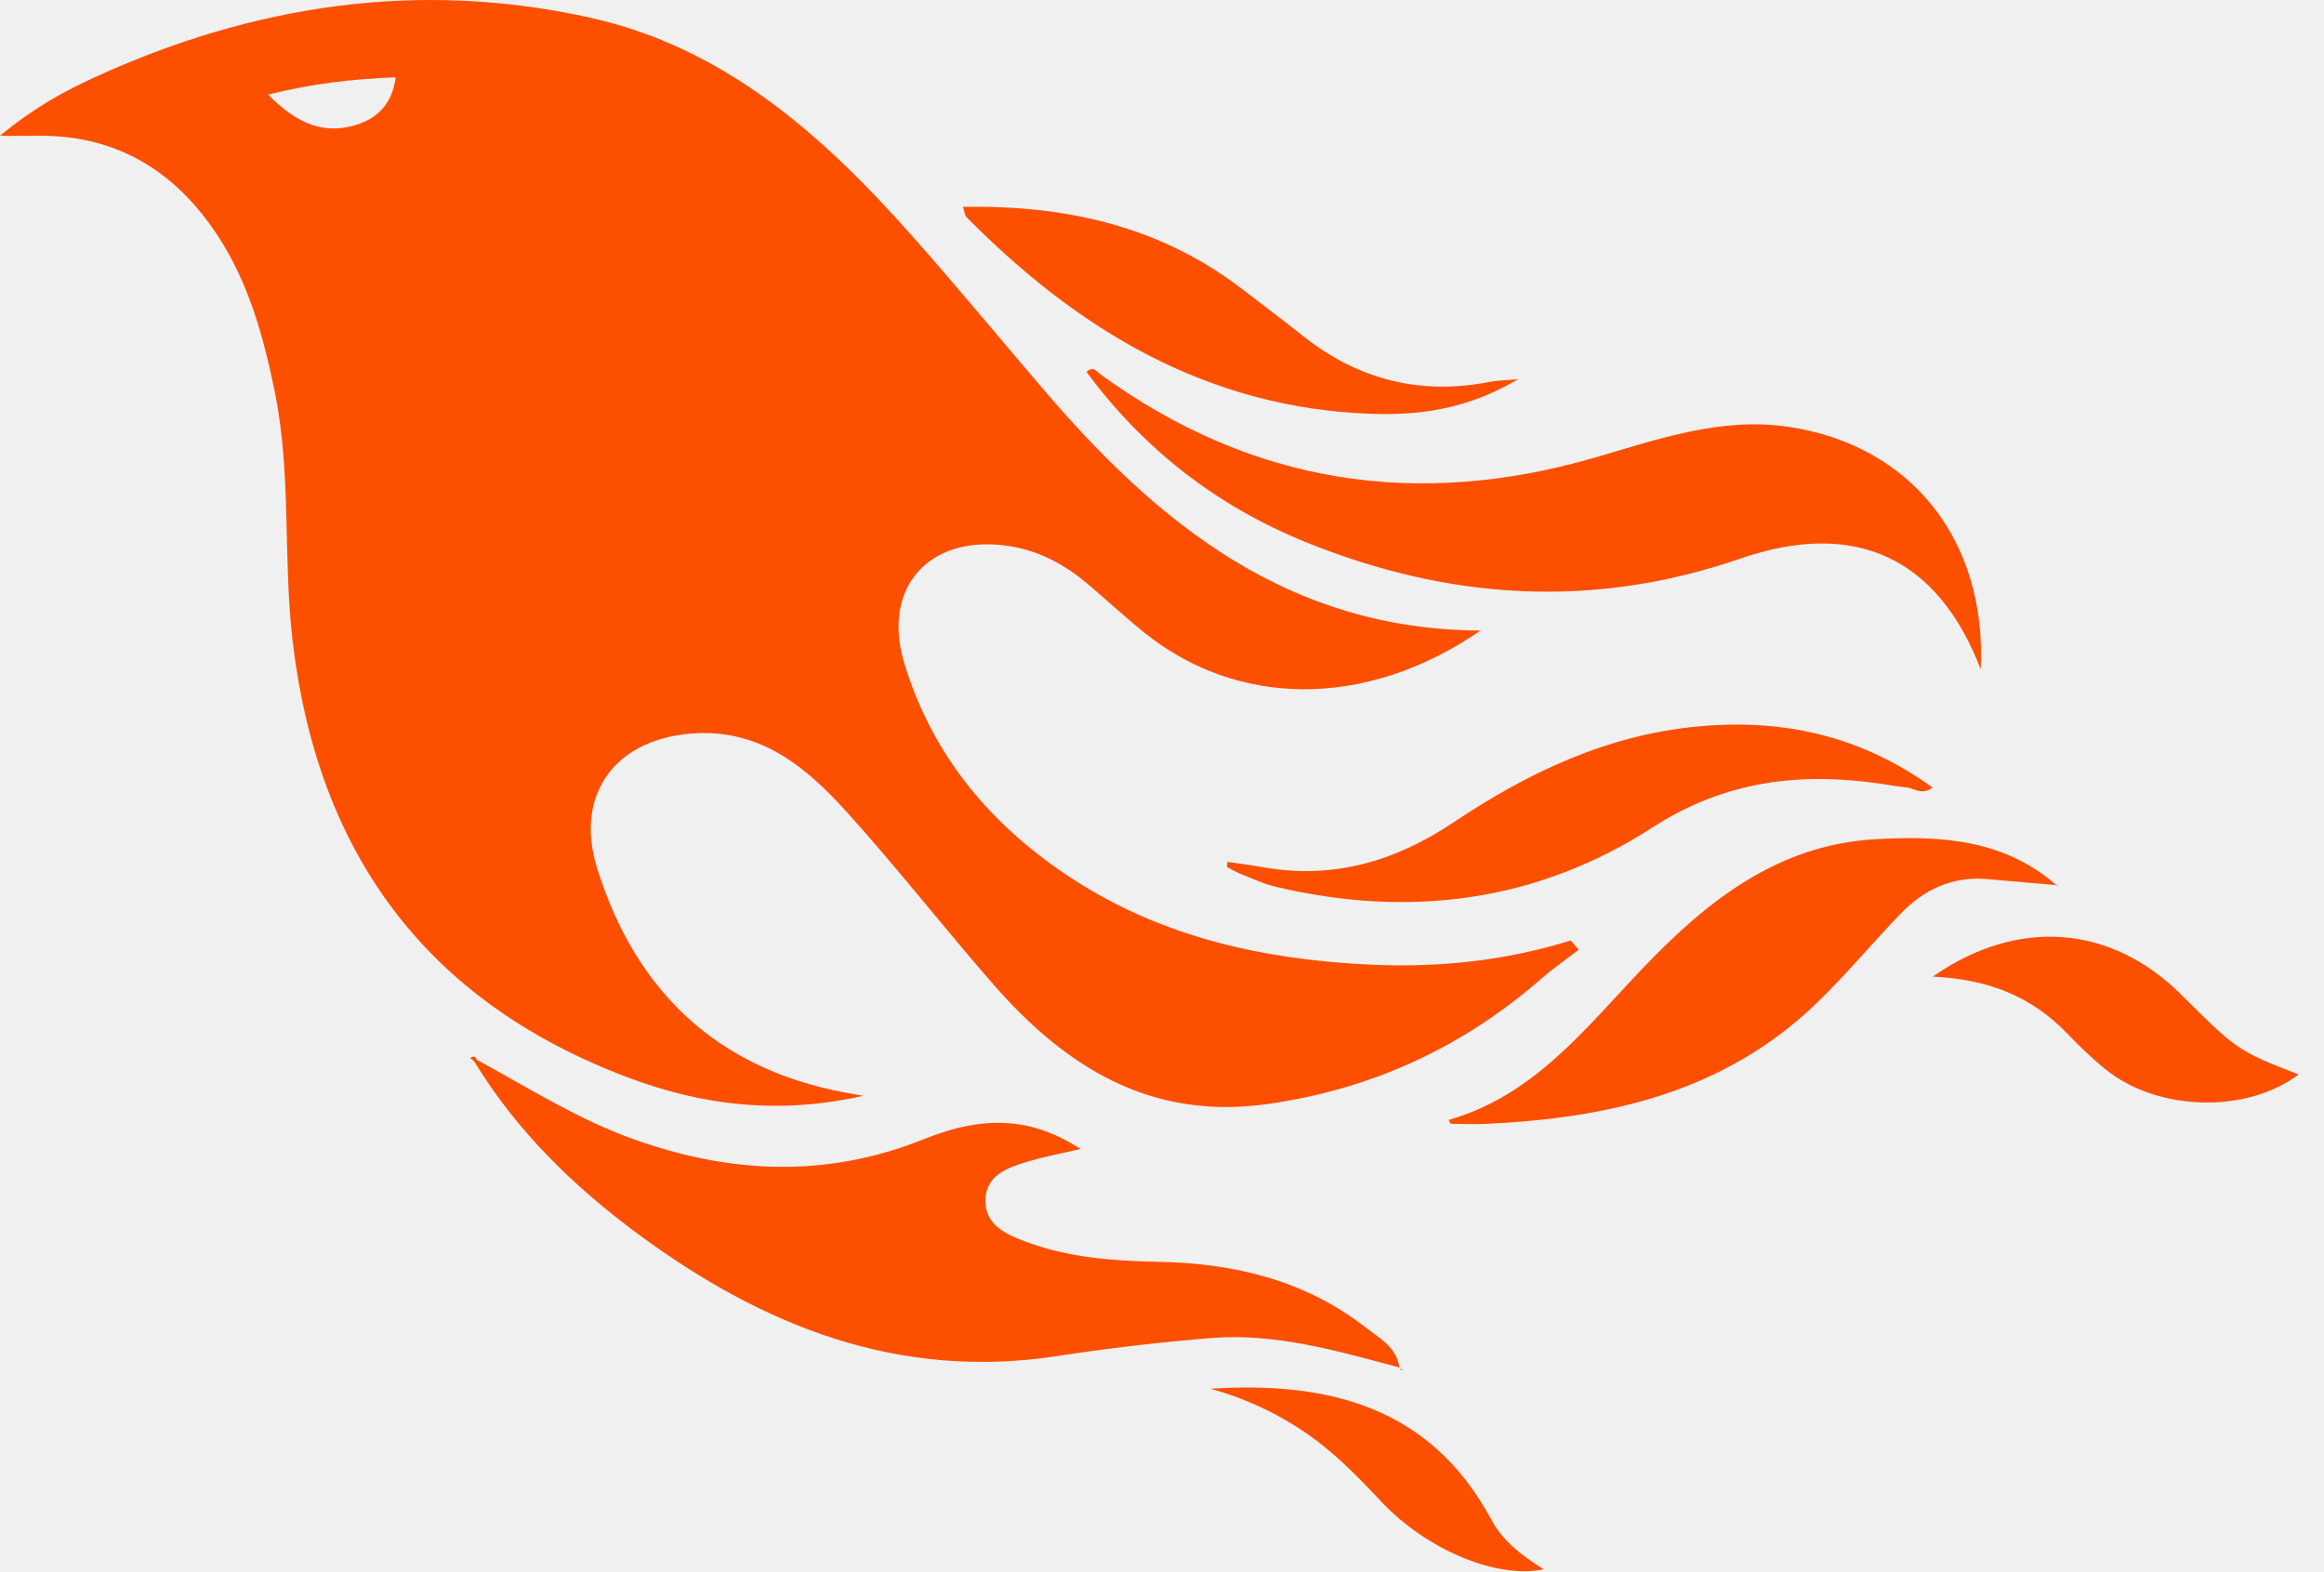
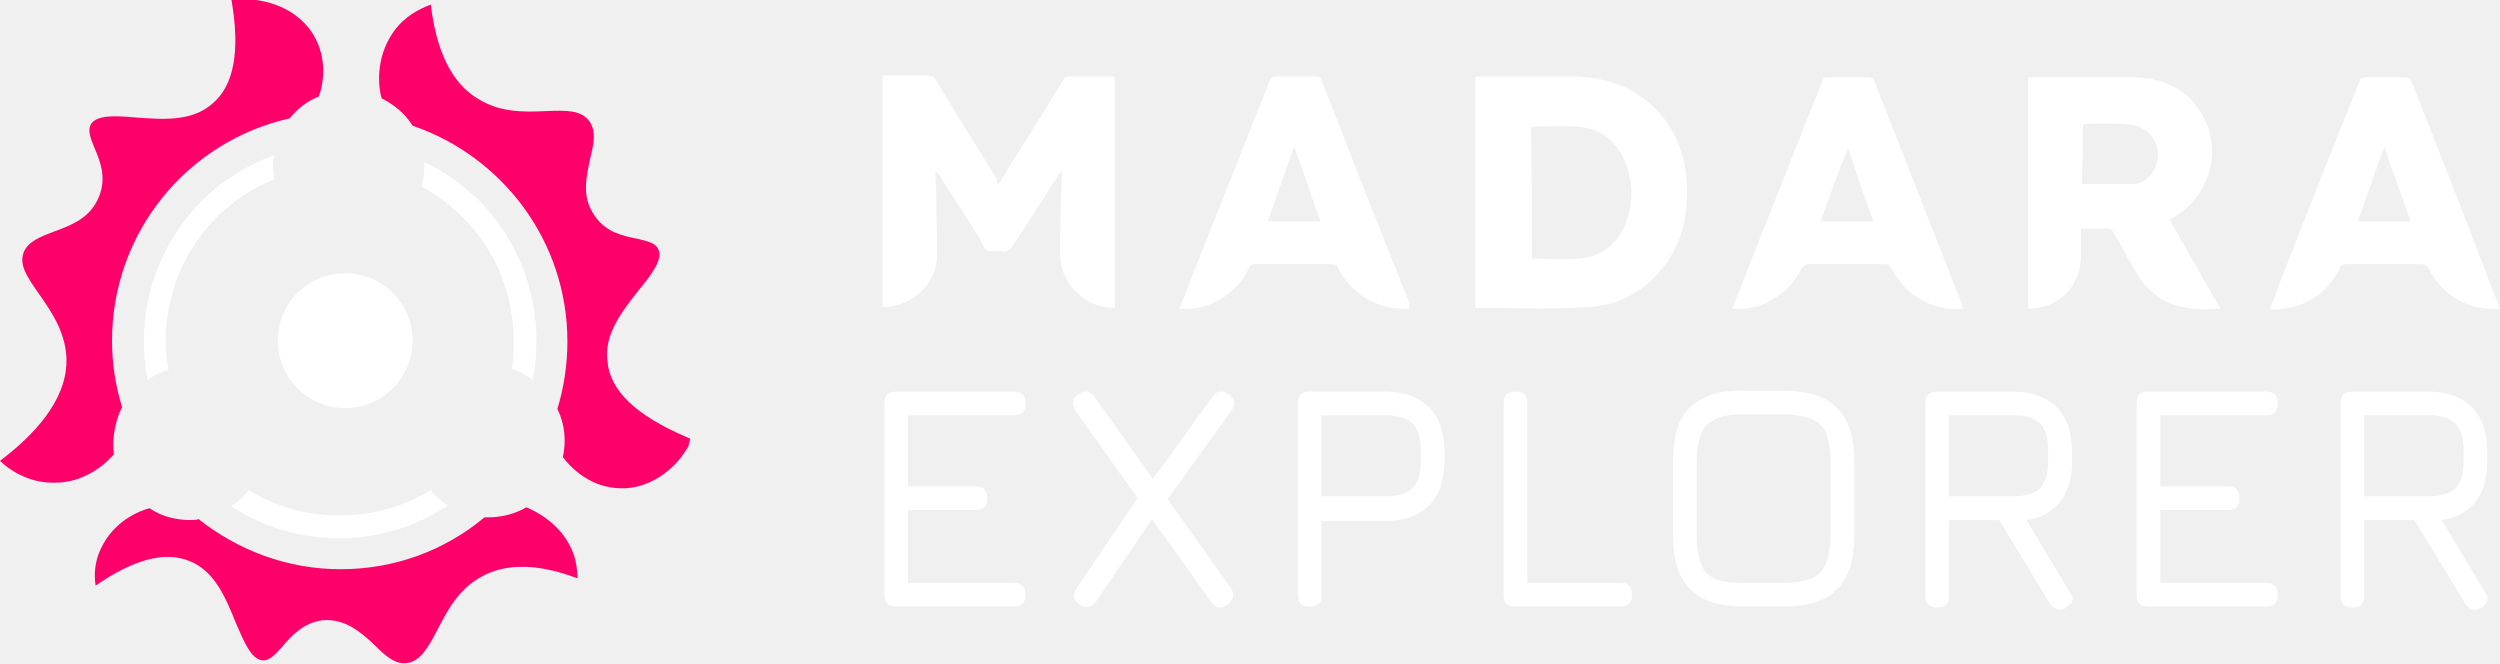
- <svg xmlns="http://www.w3.org/2000/svg" viewBox="0 0 71 48" fill="currentColor" aria-hidden="true">
-   <path d="m26.371 33.477-.552-.1c-3.92-.729-6.397-3.1-7.57-6.829-.733-2.324.597-4.035 3.035-4.148 1.995-.092 3.362 1.055 4.57 2.39 1.557 1.72 2.984 3.558 4.514 5.305 2.202 2.515 4.797 4.134 8.347 3.634 3.183-.448 5.958-1.725 8.371-3.828.363-.316.761-.592 1.144-.886l-.241-.284c-2.027.63-4.093.841-6.205.735-3.195-.16-6.24-.828-8.964-2.582-2.486-1.601-4.319-3.746-5.19-6.611-.704-2.315.736-3.934 3.135-3.6.948.133 1.746.56 2.463 1.165.583.493 1.143 1.015 1.738 1.493 2.8 2.25 6.712 2.375 10.265-.068-5.842-.026-9.817-3.24-13.308-7.313-1.366-1.594-2.7-3.216-4.095-4.785-2.698-3.036-5.692-5.71-9.79-6.623C12.8-.623 7.745.14 2.893 2.361 1.926 2.804.997 3.319 0 4.149c.494 0 .763.006 1.032 0 2.446-.064 4.28 1.023 5.602 3.024.962 1.457 1.415 3.104 1.761 4.798.513 2.515.247 5.078.544 7.605.761 6.494 4.08 11.026 10.26 13.346 2.267.852 4.591 1.135 7.172.555ZM10.751 3.852c-.976.246-1.756-.148-2.56-.962 1.377-.343 2.592-.476 3.897-.528-.107.848-.607 1.306-1.336 1.49Zm32.002 37.924c-.085-.626-.62-.901-1.04-1.228-1.857-1.446-4.03-1.958-6.333-2-1.375-.026-2.735-.128-4.031-.61-.595-.22-1.26-.505-1.244-1.272.015-.78.693-1 1.31-1.184.505-.15 1.026-.247 1.6-.382-1.46-.936-2.886-1.065-4.787-.3-2.993 1.202-5.943 1.06-8.926-.017-1.684-.608-3.179-1.563-4.735-2.408l-.043.03a2.96 2.96 0 0 0 .04-.029c-.038-.117-.107-.12-.197-.054l.122.107c1.29 2.115 3.034 3.817 5.004 5.271 3.793 2.8 7.936 4.471 12.784 3.73A66.714 66.714 0 0 1 37 40.877c1.98-.16 3.866.398 5.753.899Zm-9.14-30.345c-.105-.076-.206-.266-.42-.069 1.745 2.36 3.985 4.098 6.683 5.193 4.354 1.767 8.773 2.07 13.293.51 3.51-1.21 6.033-.028 7.343 3.38.19-3.955-2.137-6.837-5.843-7.401-2.084-.318-4.01.373-5.962.94-5.434 1.575-10.485.798-15.094-2.553Zm27.085 15.425c.708.059 1.416.123 2.124.185-1.6-1.405-3.55-1.517-5.523-1.404-3.003.17-5.167 1.903-7.14 3.972-1.739 1.824-3.31 3.87-5.903 4.604.043.078.054.117.066.117.35.005.699.021 1.047.005 3.768-.17 7.317-.965 10.14-3.7.89-.86 1.685-1.817 2.544-2.71.716-.746 1.584-1.159 2.645-1.07Zm-8.753-4.67c-2.812.246-5.254 1.409-7.548 2.943-1.766 1.18-3.654 1.738-5.776 1.37-.374-.066-.75-.114-1.124-.17l-.013.156c.135.07.265.151.405.207.354.14.702.308 1.07.395 4.083.971 7.992.474 11.516-1.803 2.221-1.435 4.521-1.707 7.013-1.336.252.038.503.083.756.107.234.022.479.255.795.003-2.179-1.574-4.526-2.096-7.094-1.872Zm-10.049-9.544c1.475.051 2.943-.142 4.486-1.059-.452.04-.643.04-.827.076-2.126.424-4.033-.04-5.733-1.383-.623-.493-1.257-.974-1.889-1.457-2.503-1.914-5.374-2.555-8.514-2.5.05.154.054.26.108.315 3.417 3.455 7.371 5.836 12.369 6.008Zm24.727 17.731c-2.114-2.097-4.952-2.367-7.578-.537 1.738.078 3.043.632 4.101 1.728.374.388.763.768 1.182 1.106 1.6 1.29 4.311 1.352 5.896.155-1.861-.726-1.861-.726-3.601-2.452Zm-21.058 16.06c-1.858-3.46-4.981-4.24-8.59-4.008a9.667 9.667 0 0 1 2.977 1.39c.84.586 1.547 1.311 2.243 2.055 1.38 1.473 3.534 2.376 4.962 2.07-.656-.412-1.238-.848-1.592-1.507Zm17.29-19.32c0-.023.001-.045.003-.068l-.006.006.006-.006-.036-.004.021.018.012.053Zm-20 14.744a7.61 7.61 0 0 0-.072-.041.127.127 0 0 0 .015.043c.005.008.038 0 .058-.002Zm-.072-.041-.008-.034-.008.01.008-.01-.022-.006.005.026.024.014Z" fill="#FD4F00" />
+ <svg xmlns="http://www.w3.org/2000/svg" version="1.1" id="Layer_1" x="0px" y="0px" viewBox="0 0 274.5 72.8" style="enable-background:new 0 0 274.5 72.8;" xml:space="preserve">
+   <style type="text/css">
+ 	.st0{fill:#FFFFFF;}
+ 	.st1{fill:#FF006A;}
+ </style>
+   <g>
+     <g>
+       <g>
+         <path class="st0" d="M58.9,37.4c0,1.5-0.1,2.9-0.4,4.3c-0.1-0.1-0.2-0.1-0.3-0.2c-0.6-0.4-1.3-0.8-2-1c0.2-1,0.2-2,0.2-3.1     c0-7.3-4.1-13.7-10.1-16.9c0.2-0.8,0.3-1.6,0.3-2.5c0-0.1,0-0.1,0-0.2c2.2,1,4.2,2.5,6,4.2C56.7,26.2,58.9,31.7,58.9,37.4z" />
+         <path class="st0" d="M49,55.4c0.1,0,0.1,0.1,0.2,0.1c-3.5,2.3-7.6,3.6-11.9,3.6c-4.3,0-8.4-1.2-11.9-3.5c0.1-0.1,0.2-0.1,0.3-0.2     c0.6-0.5,1.2-1,1.6-1.6c2.9,1.8,6.3,2.8,10,2.8c3.6,0,7.1-1,10-2.8C47.7,54.4,48.3,54.9,49,55.4z" />
+         <g>
+           <path class="st1" d="M75.4,48l0.4,0.2c-0.1,0.3-0.2,0.6-0.2,0.8l-0.8,1.2c-0.1,0.1-2.7,3.7-7,3.4c-3.3-0.2-5.3-2.5-6-3.4      c0.4-1.8,0.2-3.7-0.6-5.3c0.7-2.3,1.1-4.8,1.1-7.4c0-11-7.1-20.3-17-23.7c-0.8-1.3-2-2.3-3.4-3v0c-0.3-1-0.8-4.3,1.3-7.3      c1.2-1.7,2.8-2.5,4.1-3c0.6,5.1,2.3,8.6,5.1,10.3c2.5,1.6,5.2,1.5,7.5,1.4c2.4-0.1,3.9-0.1,4.8,1.1c0.8,1.1,0.5,2.5,0.1,4.1      c-0.4,2-1,4.2,0.5,6.3c1.2,1.8,3.1,2.2,4.6,2.5c1.3,0.3,2.1,0.5,2.4,1.2c0.5,1.1-0.8,2.8-2.2,4.5c-1.8,2.3-3.8,4.8-3.4,7.8      C67,42.9,69.8,45.6,75.4,48z" />
+           <path class="st1" d="M63,60.9c0.3,0.9,0.4,1.8,0.4,2.6c-4.2-1.6-7.8-1.7-10.5-0.2c-2.6,1.4-3.8,3.8-4.9,5.9      c-1.1,2.1-1.9,3.4-3.3,3.6c-1.3,0.2-2.4-0.8-3.6-2c-1.5-1.4-3.2-2.9-5.7-2.7C33.3,68.4,32,69.8,31,71c-0.9,1-1.5,1.6-2.2,1.5      c-1.2-0.1-2-2-2.9-4.1c-1.1-2.7-2.3-5.7-5.1-6.8c-2.7-1.1-6.1-0.2-10.3,2.7c-0.2-1.2-0.1-2.7,0.6-4.1c1.4-3,4.2-4.1,5.3-4.4      c1.3,0.9,2.9,1.3,4.5,1.3c0.3,0,0.6,0,0.9-0.1c4.3,3.4,9.7,5.5,15.6,5.5c6,0,11.5-2.1,15.8-5.7c0.2,0,0.3,0,0.5,0      c1.4,0,2.9-0.4,4.1-1.1C58.7,56.1,61.8,57.5,63,60.9z" />
+           <path class="st1" d="M34.4,3.8c1.7,2.8,1,5.8,0.6,6.8c-1.3,0.5-2.4,1.4-3.2,2.4c-11.2,2.5-19.5,12.5-19.5,24.4      c0,2.6,0.4,5,1.1,7.3c-0.8,1.6-1.1,3.5-0.9,5.2c-0.7,0.8-3.1,3.2-6.7,3.1C3,53,0.9,51.5,0,50.6c4.9-3.7,7.4-7.5,7.3-11.2      c-0.1-2.9-1.6-5.1-3-7.1c-1.4-2-2.2-3.2-1.7-4.6C3.1,26.5,4.4,26,6,25.4c1.9-0.7,4-1.5,4.9-3.9c0.8-2,0.1-3.8-0.5-5.2      c-0.5-1.2-0.8-2-0.4-2.7c0.7-1,2.7-0.9,4.9-0.7c2.9,0.2,6.1,0.5,8.4-1.5c2.4-2,3.1-5.8,2.1-11.5l2,0C27.8,0,32.1,0.1,34.4,3.8z" />
+         </g>
+         <path class="st0" d="M30,18.5c0,0.4,0.1,0.8,0.1,1.2c-7,2.8-11.9,9.7-11.9,17.7c0,1.1,0.1,2.2,0.3,3.2c-0.8,0.2-1.6,0.6-2.3,1.1     c-0.3-1.4-0.4-2.9-0.4-4.3c0-5.8,2.3-11.2,6.3-15.3c2.3-2.3,5.1-4,8.1-5.1C30,17.5,29.9,18,30,18.5z" />
+       </g>
+       <path class="st0" d="M37.9,30c4.1,0,7.4,3.3,7.4,7.4s-3.3,7.4-7.4,7.4c-4.1,0-7.4-3.3-7.4-7.4S33.8,30,37.9,30z" />
+     </g>
+     <g>
+       <g>
+         <path class="st0" d="M109.6,20.3c0.7-1.2,1.4-2.3,2.1-3.4c1.7-2.7,3.4-5.4,5.1-8.2c0.1-0.2,0.3-0.3,0.5-0.3c1.6,0,3.3,0,4.9,0     c0,0,0.1,0,0.2,0c0,8.5,0,16.9,0,25.4c-1.7,0-3.1-0.6-4.3-1.8c-1.2-1.2-1.7-2.7-1.7-4.3c0-3,0.1-6,0.2-9     c-0.1,0.1-0.2,0.3-0.3,0.4c-1.7,2.6-3.4,5.3-5.1,7.9c-0.3,0.4-0.6,0.7-1.1,0.6c-0.6-0.1-1.3,0.1-1.7-0.1     c-0.4-0.2-0.6-0.9-0.9-1.4c-1.4-2.3-2.9-4.5-4.3-6.8c-0.1-0.2-0.3-0.4-0.5-0.5c0,0.8,0.1,1.6,0.1,2.4c0,2.3,0.1,4.6,0.1,6.9     c-0.1,3.1-2.7,5.5-5.8,5.6c0,0-0.1,0-0.2,0c0-8.5,0-16.9,0-25.4c0.2,0,0.3,0,0.5,0c1.5,0,3.1,0,4.6,0c0.3,0,0.5,0.1,0.7,0.4     c2.2,3.7,4.5,7.3,6.8,11C109.4,20,109.5,20.1,109.6,20.3z" />
+         <path class="st0" d="M162,33.8c0-8.4,0-16.9,0-25.4c0.2,0,0.4,0,0.5,0c3.5,0,7,0,10.4,0c4.1,0.1,7.6,1.6,10.1,5     c1.8,2.6,2.4,5.6,2.2,8.7c-0.1,2.6-0.9,5-2.4,7c-2.1,2.8-4.9,4.4-8.3,4.6C170.4,34,166.3,33.8,162,33.8z M168.2,28.4     c1.7,0,3.4,0.1,5,0c2.3-0.1,4.1-1.3,5.1-3.4c1-2.2,1.1-4.5,0.3-6.8c-0.9-2.6-2.8-4.2-5.6-4.3c-1.6-0.1-3.1,0-4.7,0     c0,0-0.1,0-0.2,0.1C168.2,18.8,168.2,23.6,168.2,28.4z" />
+         <path class="st0" d="M222.7,33.9c0-8.5,0-16.9,0-25.4c0.2,0,0.3,0,0.5,0c3.7,0,7.5,0,11.2,0c3.6,0.1,6.3,1.6,7.8,4.9     c1.7,3.8,0.1,8.4-3.6,10.5c-0.1,0.1-0.2,0.1-0.4,0.2c1.9,3.3,3.7,6.5,5.6,9.8c-3.8,0.3-7.2-0.2-9.5-4.4c-0.8-1.4-1.5-2.8-2.3-4.1     c-0.1-0.1-0.2-0.3-0.4-0.3c-1,0-2,0-3.1,0c0,1,0,2,0,2.9c0,2-0.8,3.7-2.4,4.9C225.2,33.5,223.9,33.9,222.7,33.9z M228.6,20.2     c1.9,0,3.8,0,5.6,0c0.9,0,1.6-0.5,2.1-1.2c1.5-2.1,0.3-5-2.3-5.3c-1.7-0.2-3.4-0.1-5-0.1c-0.3,0-0.3,0.2-0.3,0.5     c0,1.1,0,2.2,0,3.3C228.6,18.3,228.6,19.2,228.6,20.2z" />
+         <path class="st0" d="M274.5,33.9c-3.2,0.3-6.3-1.4-7.7-4.2c-0.2-0.5-0.5-0.7-1.1-0.7c-2.7,0-5.4,0-8.1,0c-0.4,0-0.6,0.1-0.7,0.5     c-1.5,2.9-4,4.4-7.3,4.5c-0.1,0-0.2,0-0.4,0c0.4-1,0.8-1.9,1.1-2.9c2.9-7.4,5.8-14.8,8.8-22.2c0.1-0.3,0.3-0.4,0.6-0.4     c1.5,0,2.9,0,4.4,0c0.4,0,0.5,0.1,0.7,0.5c2.7,6.8,5.4,13.7,8,20.5C273.3,30.9,273.9,32.4,274.5,33.9z M261.8,16.1     c-1,2.7-1.9,5.4-2.9,8.2c2,0,3.8,0,5.8,0C263.7,21.5,262.7,18.8,261.8,16.1z" />
+         <path class="st0" d="M154.8,33.9c-1.8,0.1-3.4-0.3-4.9-1.2c-1.3-0.8-2.3-1.9-3-3.3c-0.1-0.3-0.3-0.4-0.6-0.4c-2.8,0-5.7,0-8.5,0     c-0.4,0-0.5,0.2-0.7,0.5c-1.4,2.9-4.5,4.7-7.6,4.4c0.1-0.2,0.1-0.3,0.2-0.5c3.2-8.2,6.5-16.4,9.7-24.5c0.1-0.3,0.3-0.5,0.7-0.5     c1.5,0,2.9,0,4.4,0c0.3,0,0.5,0.1,0.6,0.4c3.2,8.2,6.4,16.4,9.7,24.6C154.7,33.6,154.7,33.7,154.8,33.9z M139.2,24.3     c1.9,0,3.8,0,5.8,0c-1-2.7-1.9-5.5-2.9-8.2C141.1,18.8,140.2,21.5,139.2,24.3z" />
+         <path class="st0" d="M215.5,33.9c-3.3,0.3-6.3-1.5-7.8-4.4c-0.2-0.4-0.4-0.5-0.8-0.5c-2.7,0-5.5,0-8.2,0c-0.4,0-0.7,0.1-0.9,0.5     c-1.4,2.9-4.6,4.7-7.6,4.4c0.1-0.2,0.1-0.3,0.2-0.5c3.2-8.2,6.5-16.4,9.7-24.5c0.1-0.3,0.3-0.5,0.7-0.4c1.5,0,2.9,0,4.4,0     c0.3,0,0.4,0.1,0.6,0.4c3.2,8.2,6.5,16.5,9.7,24.7C215.4,33.6,215.5,33.7,215.5,33.9z M199.9,24.3c2,0,3.9,0,5.8,0     c-1-2.7-1.9-5.4-2.8-8.1C201.9,18.8,200.9,21.5,199.9,24.3z" />
+       </g>
+     </g>
+     <g>
+       <g>
+         <path class="st0" d="M98.4,66.6c-0.9,0-1.3-0.4-1.3-1.3V44.3c0-0.9,0.4-1.3,1.3-1.3h12.9c0.9,0,1.3,0.4,1.3,1.3     c0,0.9-0.4,1.3-1.3,1.3H99.7v7.8h7.4c0.9,0,1.3,0.4,1.3,1.3c0,0.9-0.4,1.3-1.3,1.3h-7.4v8h11.6c0.9,0,1.3,0.4,1.3,1.3     c0,0.9-0.4,1.3-1.3,1.3H98.4z" />
+         <path class="st0" d="M118.5,66.4c-0.7-0.5-0.8-1.1-0.3-1.8l6.7-9.9l-6.8-9.6c-0.5-0.7-0.4-1.3,0.3-1.8c0.7-0.5,1.3-0.4,1.8,0.3     l6.4,9l6.5-9c0.5-0.7,1.1-0.8,1.8-0.3c0.7,0.5,0.8,1.1,0.3,1.8l-7,9.7l6.9,9.7c0.5,0.7,0.4,1.3-0.3,1.9c-0.7,0.5-1.3,0.4-1.8-0.3     l-6.5-9.1l-6.2,9.1C119.9,66.7,119.3,66.8,118.5,66.4z" />
+         <path class="st0" d="M143.8,66.6c-0.9,0-1.3-0.4-1.3-1.3V44.3c0-0.9,0.4-1.3,1.3-1.3h8.3c2.1,0,3.7,0.6,4.8,1.7     c1.1,1.1,1.7,2.7,1.7,4.9v1.1c0,2.1-0.6,3.7-1.7,4.8c-1.1,1.1-2.7,1.7-4.8,1.7h-7v8.3C145.1,66.2,144.6,66.6,143.8,66.6z      M145.1,54.5h7c1.4,0,2.4-0.3,3-0.9c0.6-0.6,0.9-1.6,0.9-3v-1.1c0-1.4-0.3-2.4-0.9-3c-0.6-0.6-1.6-0.9-3-0.9h-7V54.5z" />
+         <path class="st0" d="M166.4,66.6c-0.9,0-1.3-0.4-1.3-1.3V44.3c0-0.9,0.4-1.3,1.3-1.3c0.9,0,1.3,0.4,1.3,1.3V64h10.2     c0.9,0,1.3,0.4,1.3,1.3c0,0.9-0.4,1.3-1.3,1.3H166.4z" />
+         <path class="st0" d="M191.5,66.6c-2.7,0-4.6-0.6-5.9-1.9c-1.3-1.3-1.9-3.2-1.9-5.9v-8.2c0-2.7,0.6-4.7,1.9-5.9s3.2-1.9,5.9-1.8     h4.3c2.7,0,4.6,0.6,5.9,1.9c1.3,1.3,1.9,3.2,1.9,5.9v8.1c0,2.7-0.6,4.6-1.9,5.9c-1.3,1.3-3.2,1.9-5.9,1.9H191.5z M191.5,64h4.3     c1.3,0,2.3-0.2,3.1-0.5c0.8-0.3,1.3-0.9,1.6-1.6c0.3-0.8,0.5-1.8,0.5-3.1v-8.1c0-1.3-0.2-2.3-0.5-3.1s-0.9-1.3-1.6-1.6     c-0.8-0.3-1.8-0.5-3.1-0.5h-4.3c-1.3,0-2.3,0.1-3.1,0.5s-1.3,0.8-1.6,1.6c-0.3,0.8-0.5,1.8-0.5,3.1v8.2c0,1.3,0.2,2.3,0.5,3.1     c0.3,0.8,0.9,1.3,1.6,1.6S190.2,64,191.5,64z" />
+         <path class="st0" d="M226.9,66.7c-0.3,0.2-0.7,0.3-1,0.2c-0.3-0.1-0.6-0.3-0.8-0.6l-5.6-9.2H214v8.3c0,0.9-0.4,1.3-1.3,1.3     c-0.9,0-1.3-0.4-1.3-1.3V44.3c0-0.9,0.4-1.3,1.3-1.3h8.3c2.1,0,3.7,0.6,4.8,1.7c1.1,1.1,1.7,2.7,1.7,4.9v1.1     c0,1.8-0.4,3.3-1.3,4.4c-0.9,1.1-2.1,1.8-3.7,2l4.8,8C227.8,65.7,227.6,66.2,226.9,66.7z M214,54.5h7c1.4,0,2.4-0.3,3-0.9     c0.6-0.6,0.9-1.6,0.9-3v-1.1c0-1.4-0.3-2.4-0.9-3c-0.6-0.6-1.6-0.9-3-0.9h-7V54.5z" />
+         <path class="st0" d="M235.9,66.6c-0.9,0-1.3-0.4-1.3-1.3V44.3c0-0.9,0.4-1.3,1.3-1.3h12.9c0.9,0,1.3,0.4,1.3,1.3     c0,0.9-0.4,1.3-1.3,1.3h-11.6v7.8h7.4c0.9,0,1.3,0.4,1.3,1.3c0,0.9-0.4,1.3-1.3,1.3h-7.4v8h11.6c0.9,0,1.3,0.4,1.3,1.3     c0,0.9-0.4,1.3-1.3,1.3H235.9z" />
+         <path class="st0" d="M272.5,66.7c-0.3,0.2-0.7,0.3-1,0.2c-0.3-0.1-0.6-0.3-0.8-0.6l-5.6-9.2h-5.5v8.3c0,0.9-0.4,1.3-1.3,1.3     c-0.9,0-1.3-0.4-1.3-1.3V44.3c0-0.9,0.4-1.3,1.3-1.3h8.3c2.1,0,3.7,0.6,4.8,1.7c1.1,1.1,1.7,2.7,1.7,4.9v1.1     c0,1.8-0.4,3.3-1.3,4.4c-0.9,1.1-2.1,1.8-3.7,2l4.8,8C273.3,65.7,273.2,66.2,272.5,66.7z M259.6,54.5h7c1.4,0,2.4-0.3,3-0.9     c0.6-0.6,0.9-1.6,0.9-3v-1.1c0-1.4-0.3-2.4-0.9-3c-0.6-0.6-1.6-0.9-3-0.9h-7V54.5z" />
+       </g>
+     </g>
+   </g>
</svg>
